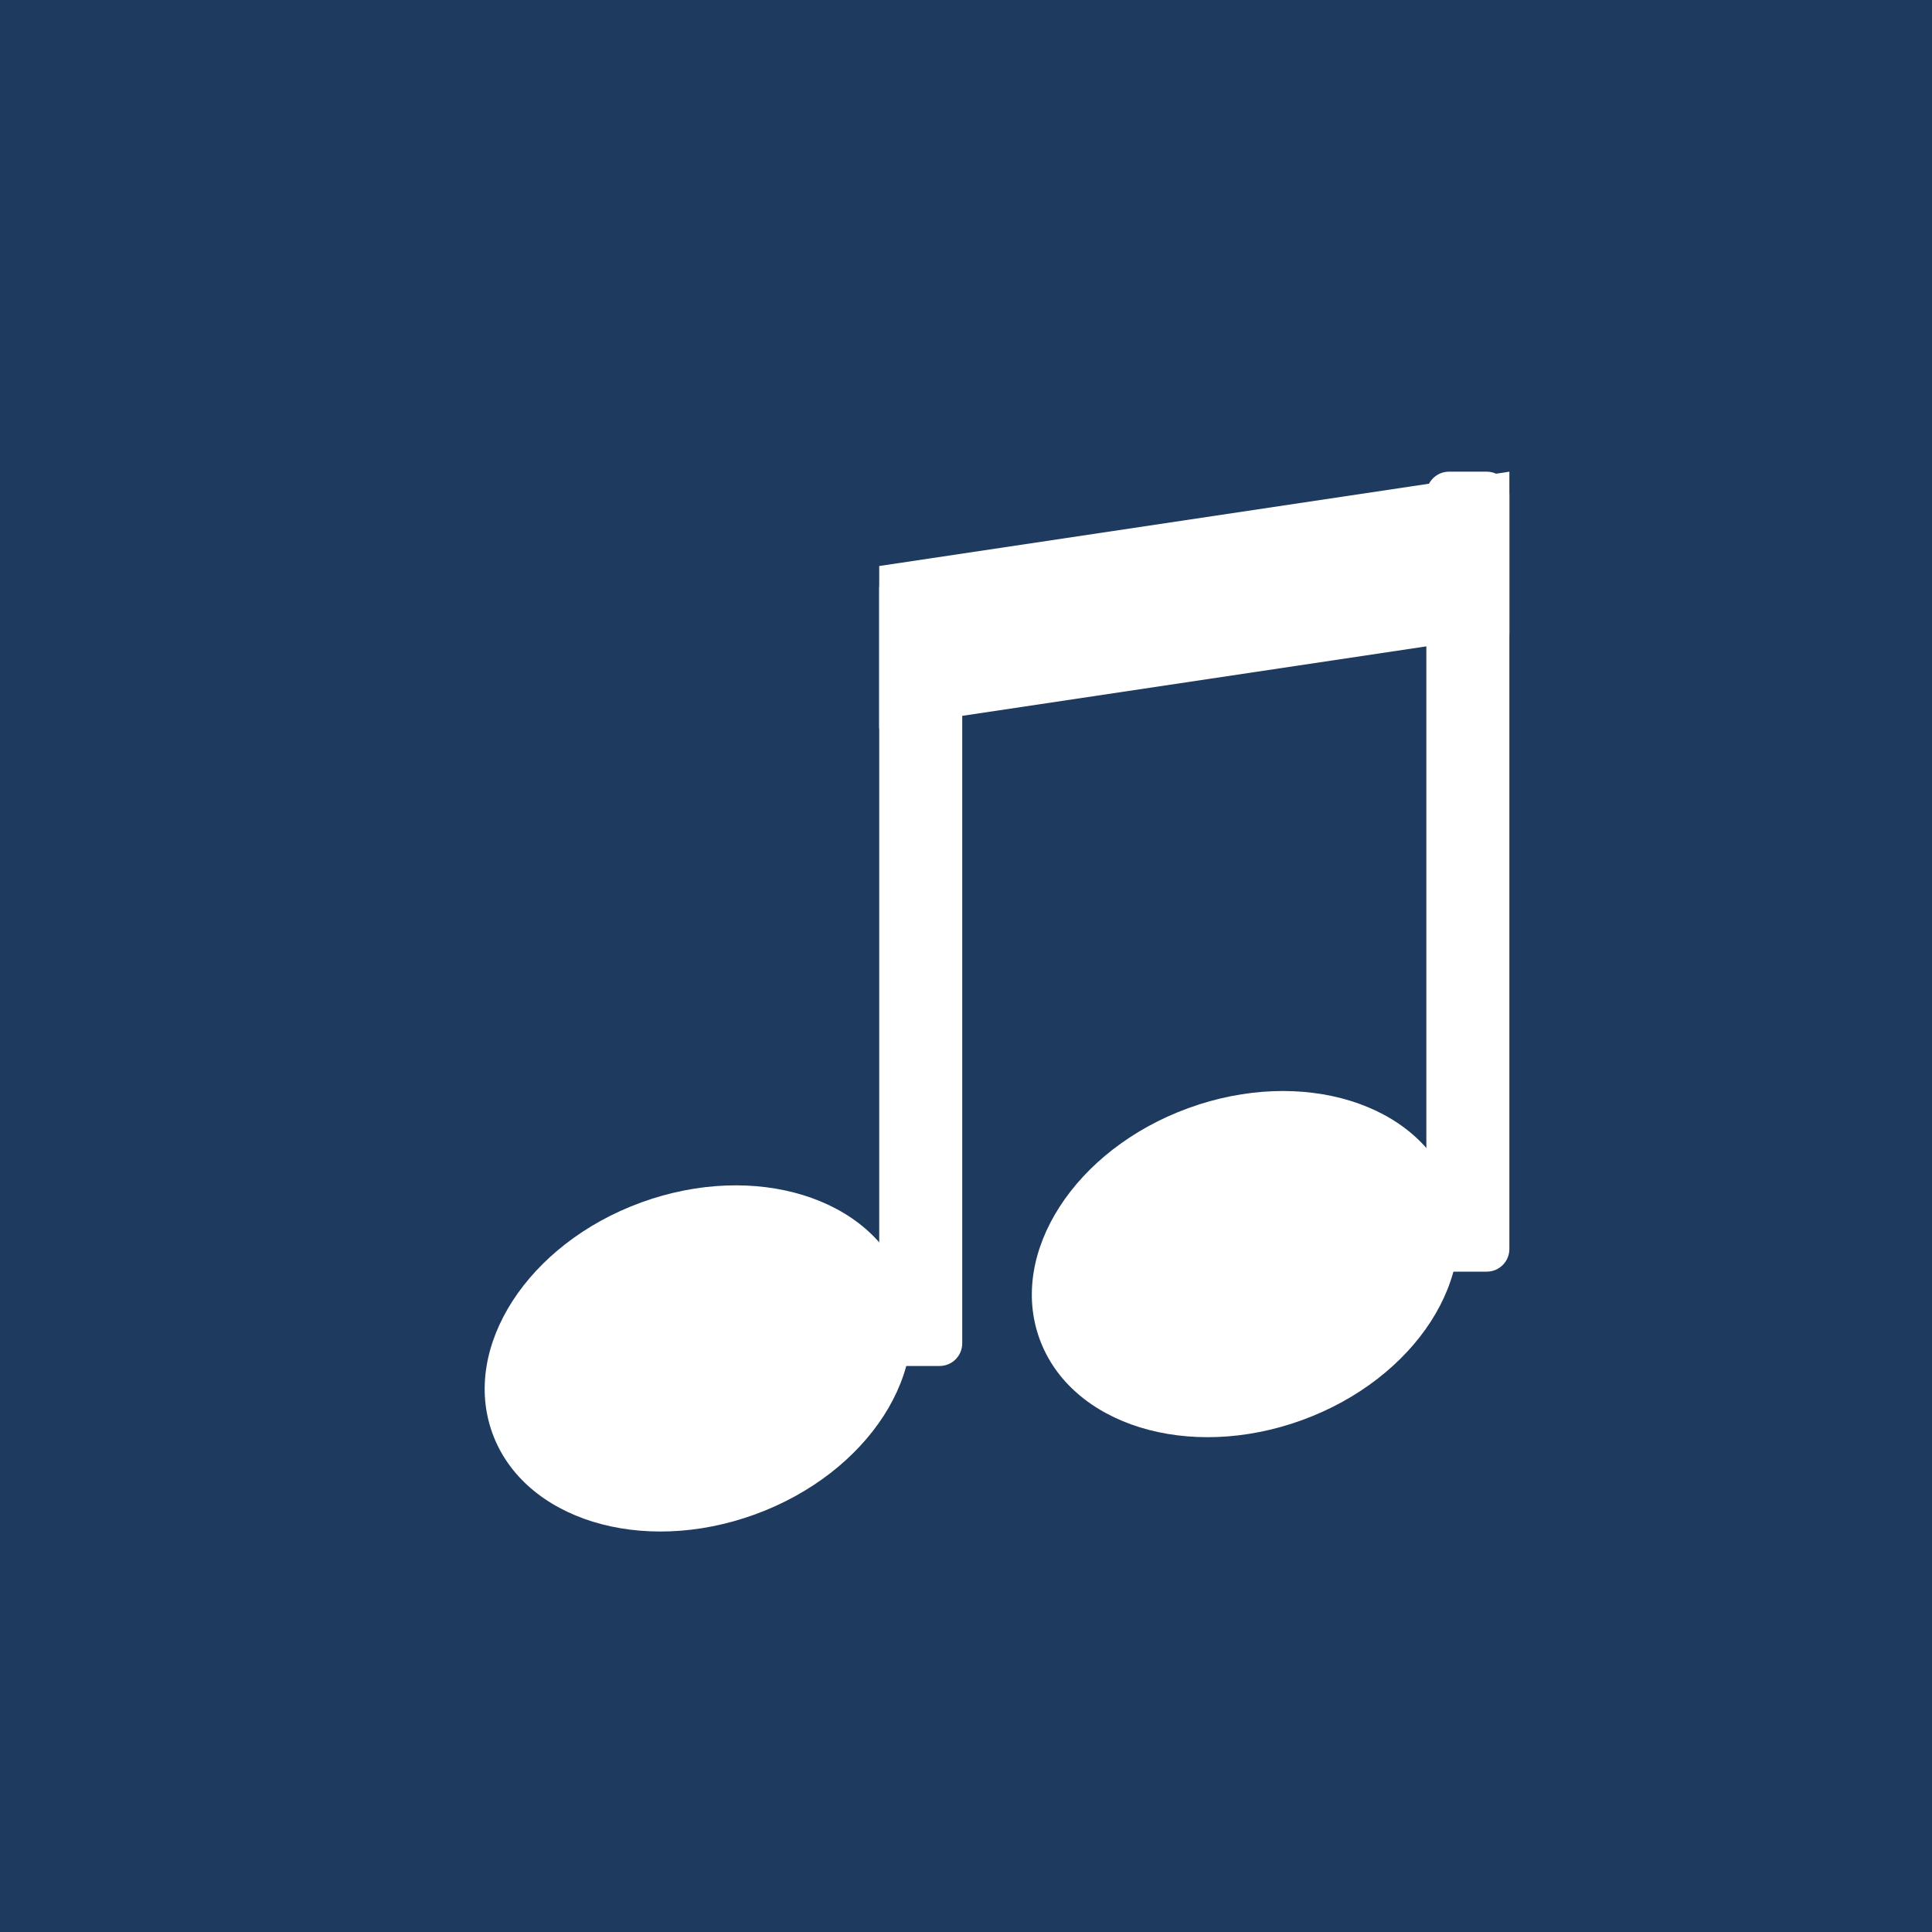
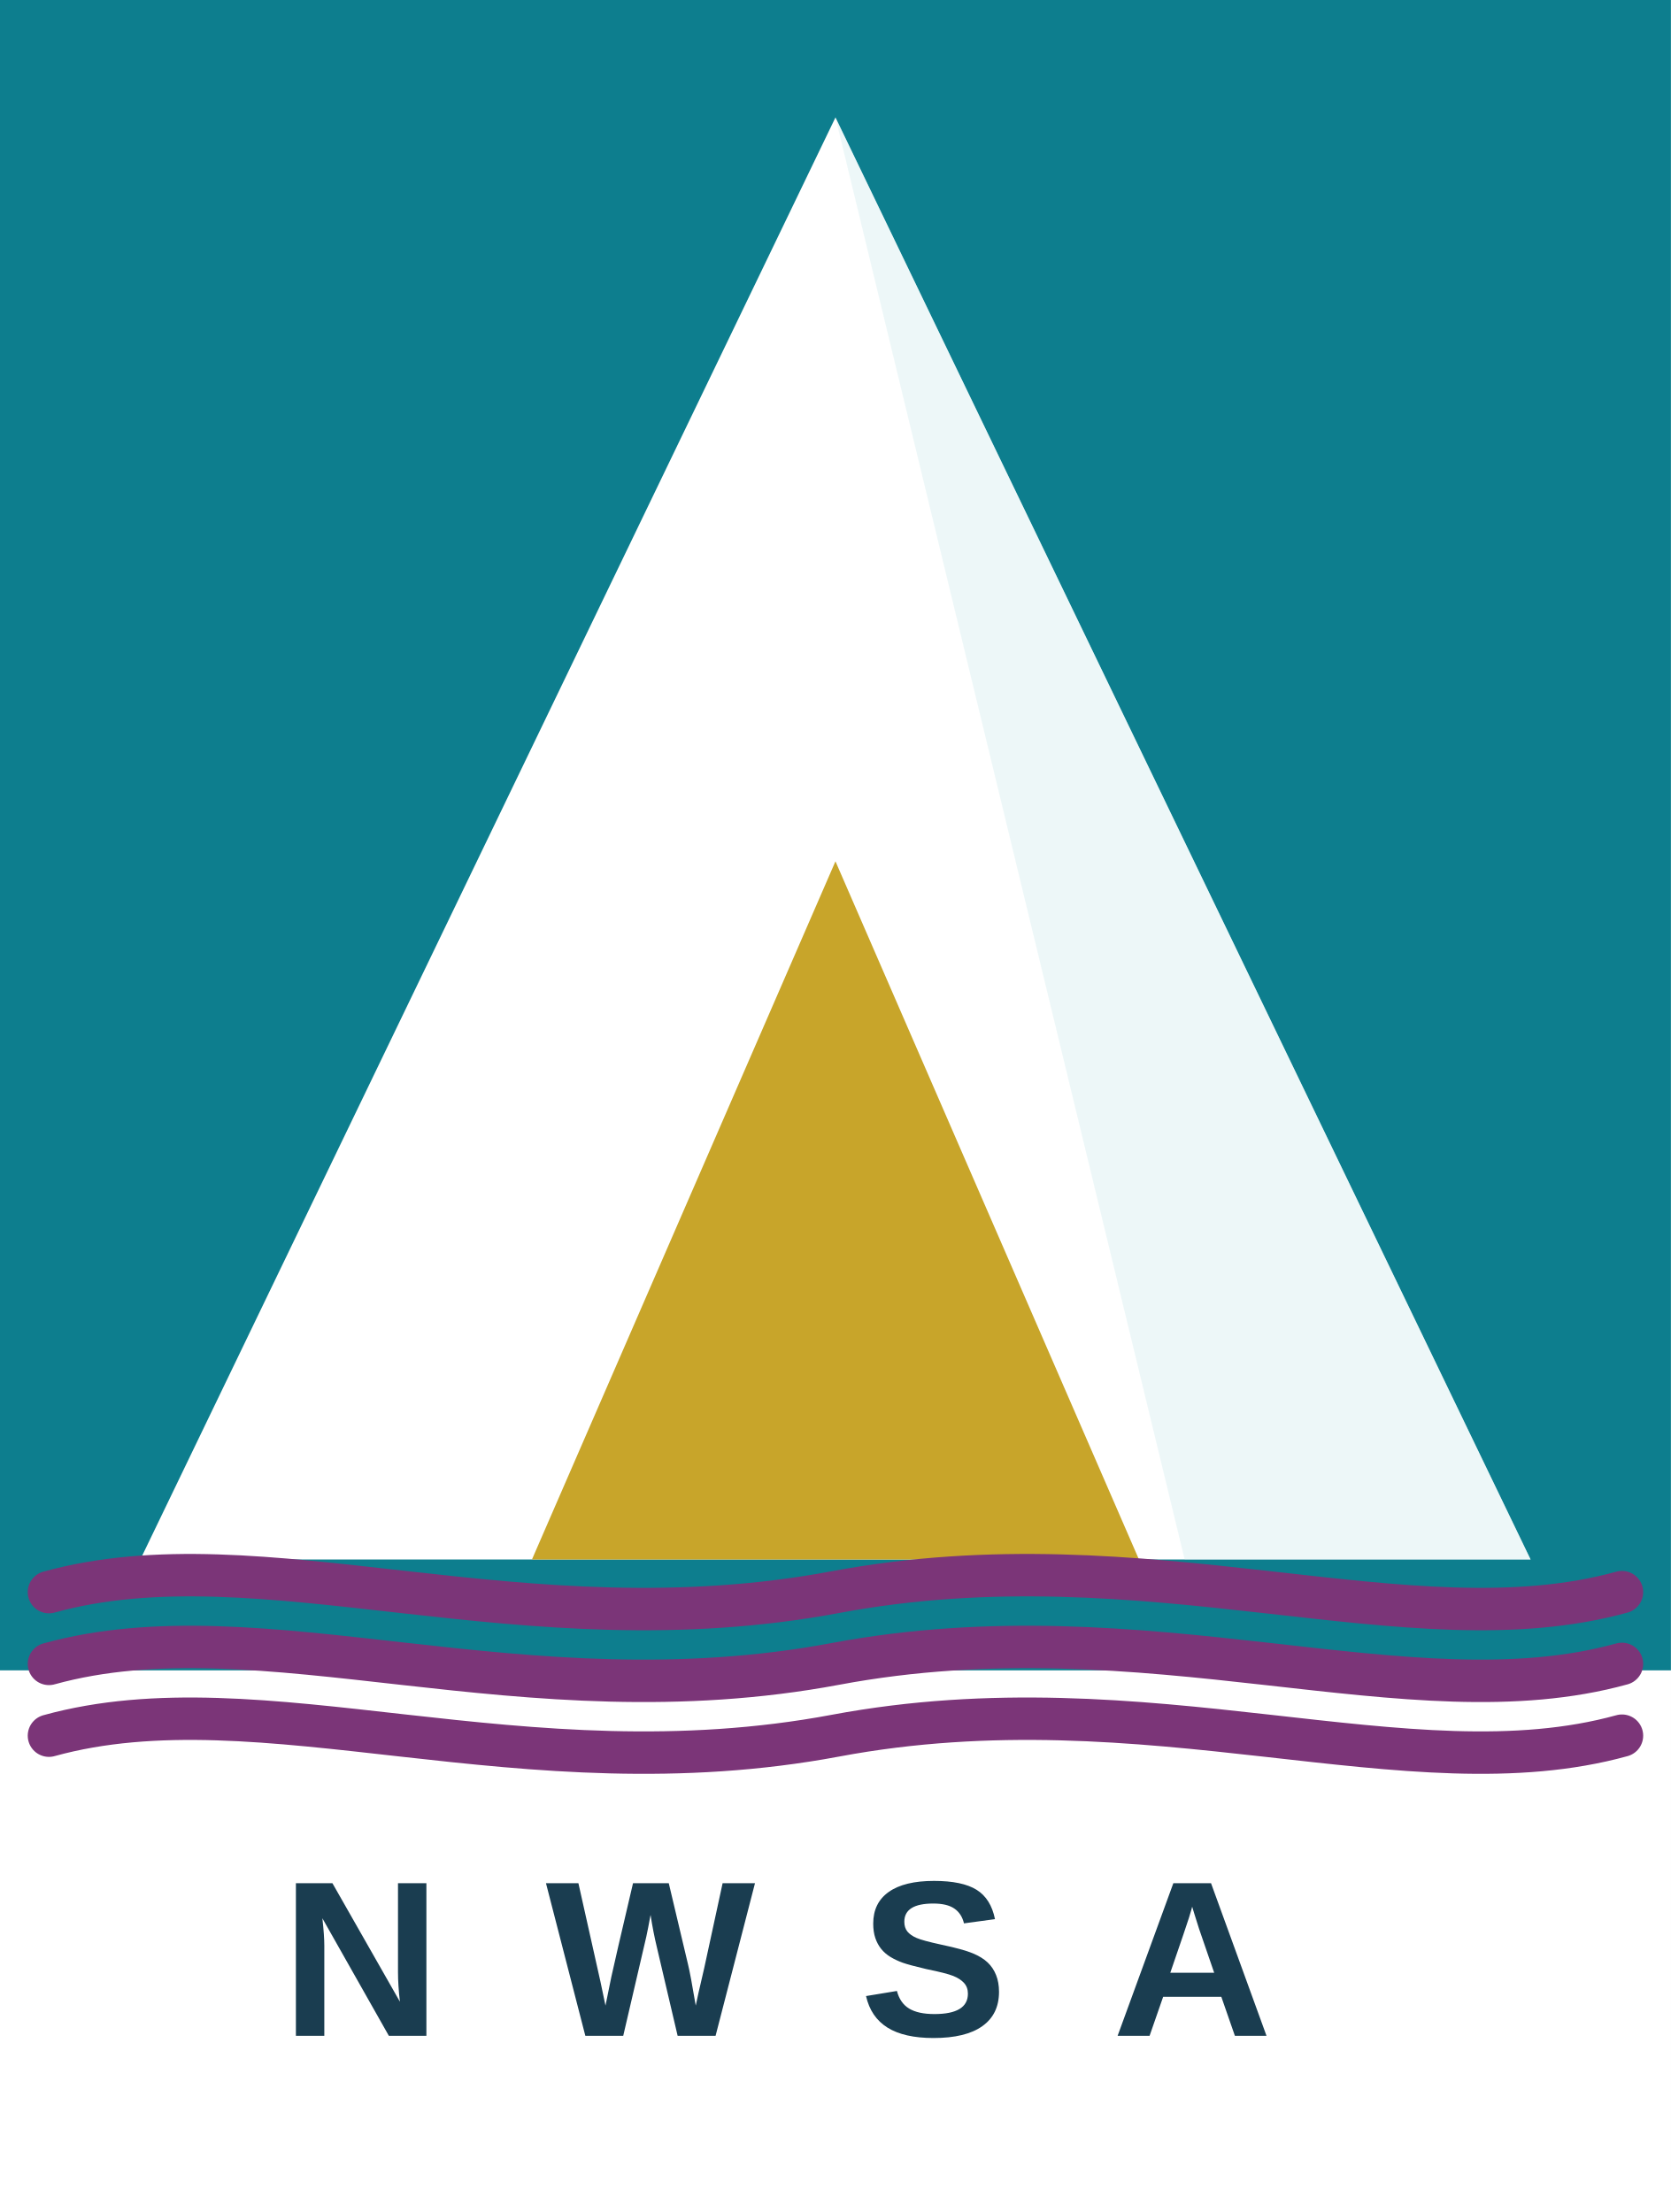
- <svg xmlns="http://www.w3.org/2000/svg" width="512" height="512" viewBox="0 0 512 512">
-   <rect width="512" height="512" fill="#1e3a5f" />
-   <g fill="#ffffff">
-     <ellipse cx="185" cy="360" rx="58" ry="44" transform="rotate(-20 185 360)" />
-     <ellipse cx="330" cy="335" rx="58" ry="44" transform="rotate(-20 330 335)" />
-     <rect x="233" y="150" width="22" height="212" rx="6" />
-     <rect x="378" y="125" width="22" height="212" rx="6" />
-     <polygon points="233,150 400,125 400,168 233,193" />
-   </g>
+ <svg xmlns="http://www.w3.org/2000/svg" viewBox="0 0 512 678">
+   <rect width="512" height="512" fill="#0d7e8e" />
+   <rect y="512" width="512" height="166" fill="#ffffff" />
+   <polygon points="256,36 469,478 43,478" fill="#ffffff" />
+   <polygon points="256,36 469,478 363,478" fill="#d8eef0" opacity="0.45" />
+   <polygon points="256,264 349,478 163,478" fill="#c8a52a" />
+   <path d="M15,488 C80,470 160,506 256,488 C352,470 432,506 497,488" stroke="#7b3578" stroke-width="13" fill="none" stroke-linecap="round" />
+   <path d="M15,510 C80,492 160,528 256,510 C352,492 432,528 497,510" stroke="#7b3578" stroke-width="13" fill="none" stroke-linecap="round" />
+   <path d="M15,532 C80,514 160,550 256,532 C352,514 432,550 497,532" stroke="#7b3578" stroke-width="13" fill="none" stroke-linecap="round" />
+   <text x="238" y="624" text-anchor="middle" font-family="Arial, Helvetica, sans-serif" font-weight="700" font-size="68" letter-spacing="32" fill="#1a3d50">NWSA</text>
</svg>
